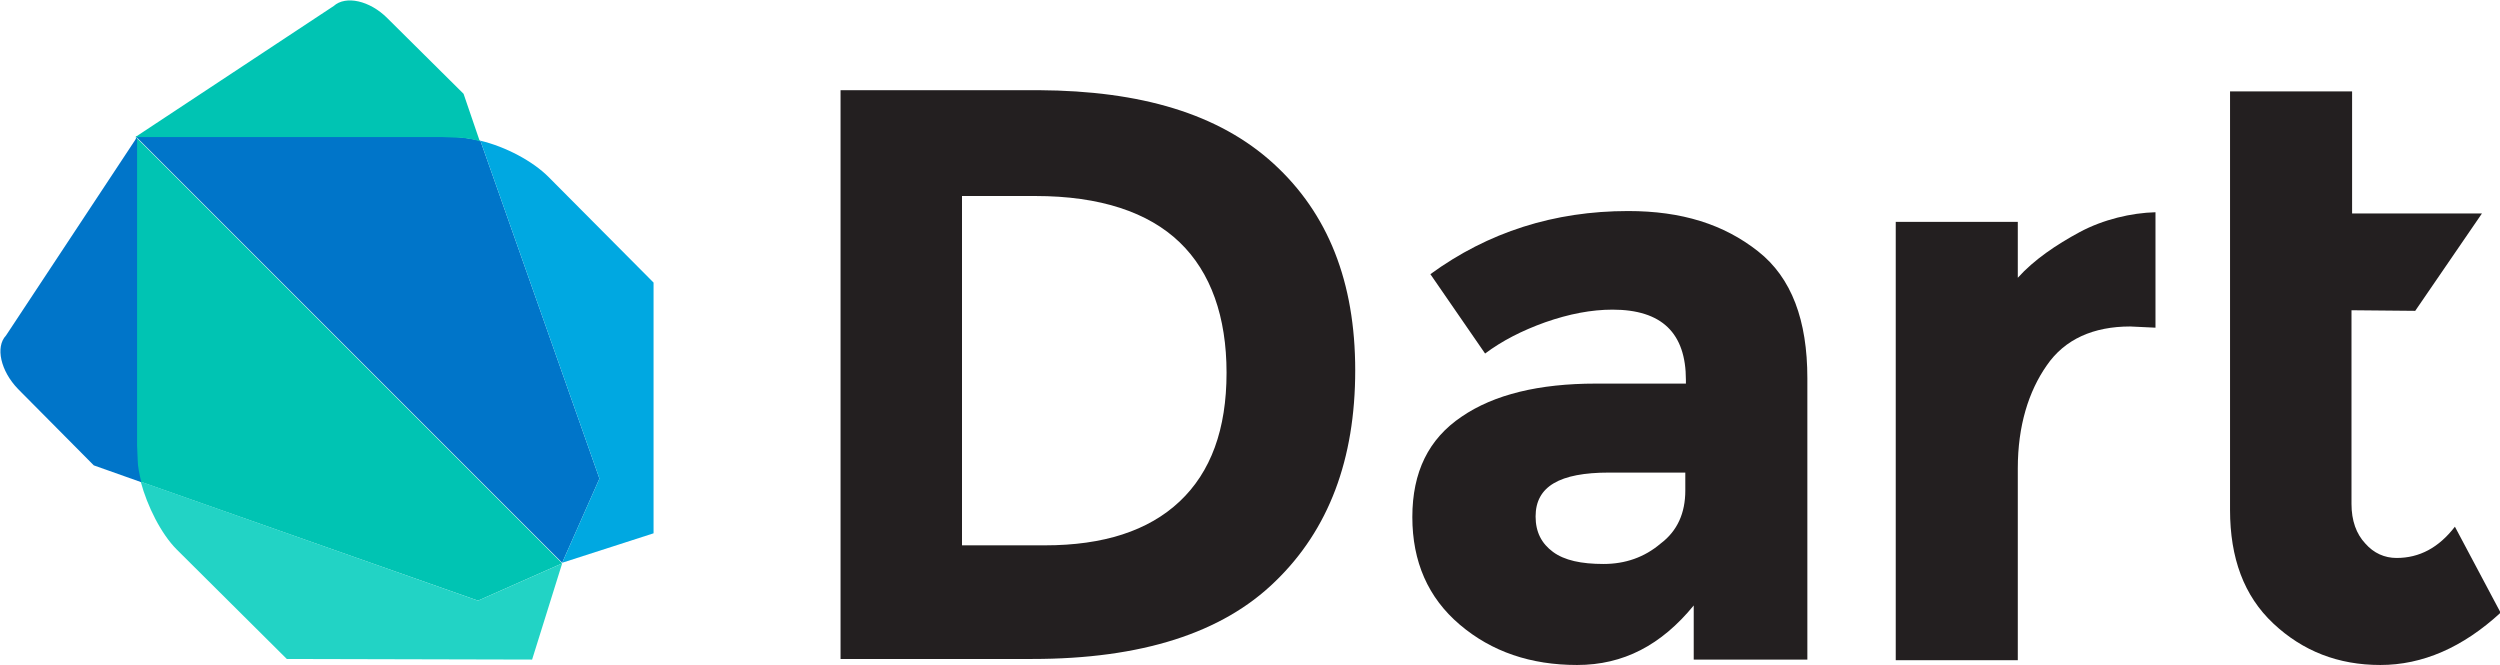
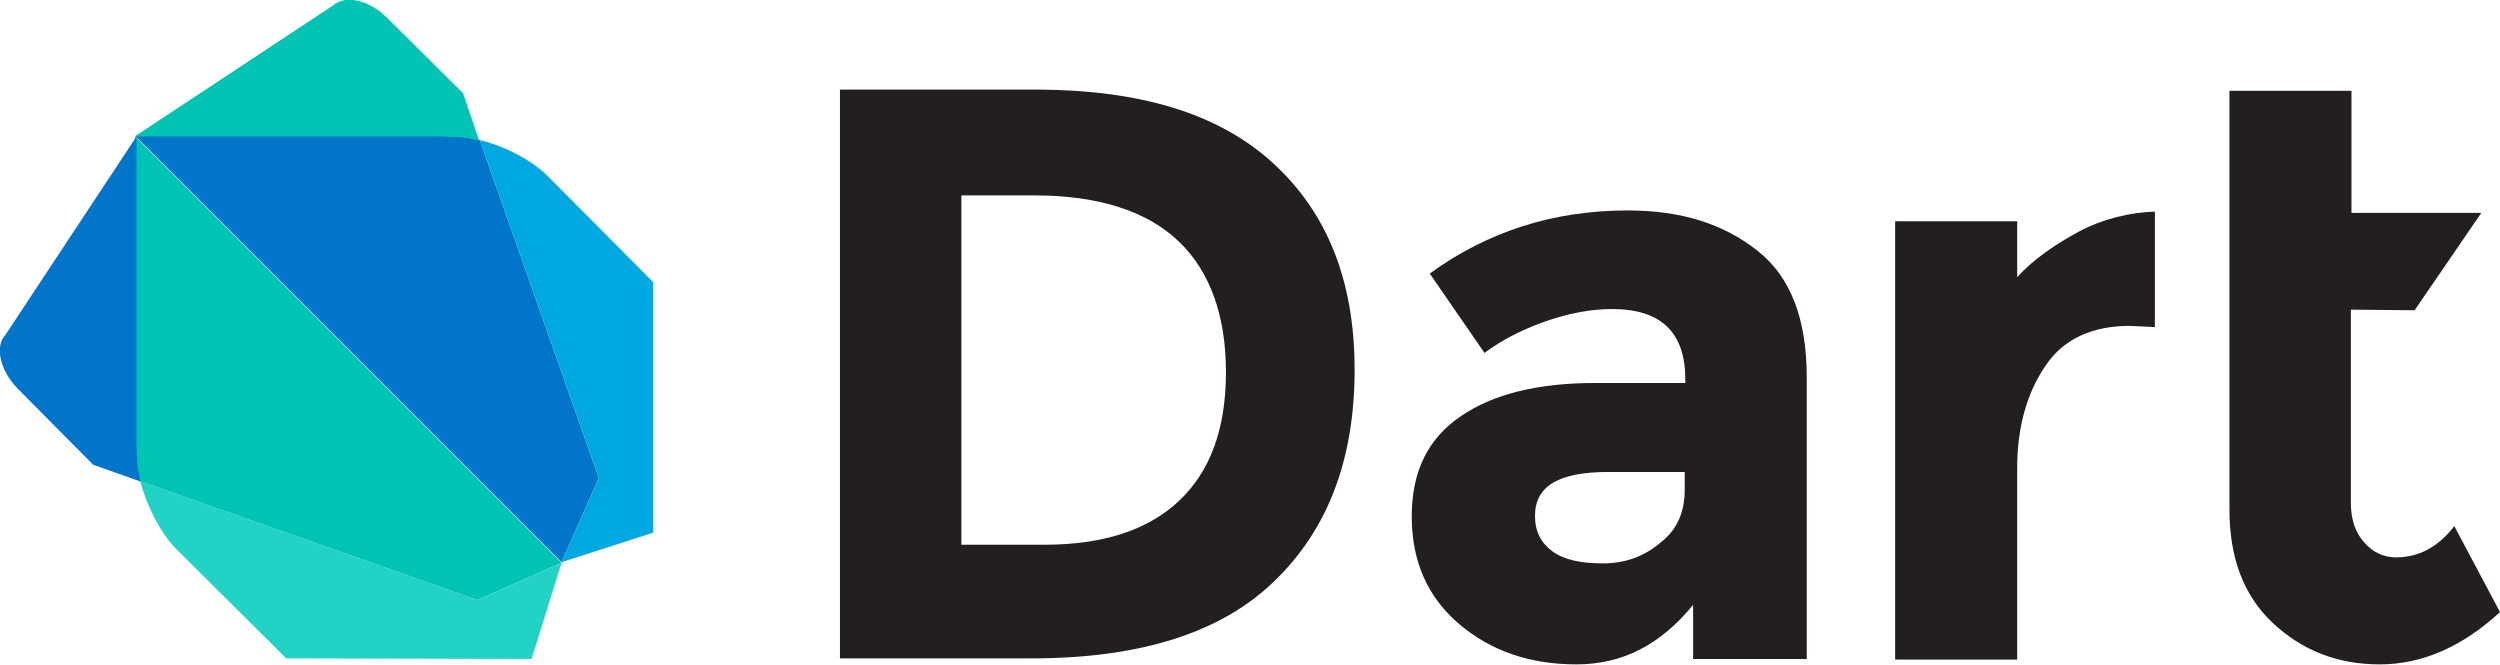
- <svg xmlns="http://www.w3.org/2000/svg" version="1.1" id="Layer_1" x="0px" y="0px" viewBox="434 95.8 415.8 110.5" style="enable-background:new 434 95.8 415.8 110.5;" xml:space="preserve">
+ <svg xmlns="http://www.w3.org/2000/svg" version="1.1" id="Layer_1" x="0px" y="0px" viewBox="492.1 191.4 415.8 110.5" style="enable-background:new 492.1 191.4 415.8 110.5;" xml:space="preserve">
  <style type="text/css">
	.st0{fill:#231F20;}
	.st1{fill:#00C4B3;}
	.st2{fill:#22D3C5;}
	.st3{fill:#0075C9;}
	.st4{fill:#00A8E1;}
</style>
-   <path class="st0" d="M645.8,123c9.1,8.3,13.6,19.7,13.6,34.4c0,14.8-4.4,26.5-13.3,35.1c-8.8,8.6-22.3,12.9-40.4,12.9h-31.9v-94.6  h33C623.7,110.9,636.7,114.7,645.8,123z M630.2,179.2c5.2-4.9,7.8-12,7.8-21.4c0-9.3-2.6-16.7-7.8-21.7c-5.2-5-13.2-7.7-24-7.7H594  v58.1h13.8C617.5,186.5,625,184.1,630.2,179.2z" />
-   <path class="st0" d="M734.6,205.5h-18.9v-9c-5.4,6.6-11.7,9.9-19.4,9.9c-7.7,0-14.2-2.2-19.5-6.7c-5.3-4.5-7.9-10.5-7.9-17.9  c0-7.5,2.7-13,8.2-16.7c5.4-3.7,12.9-5.5,22.3-5.5h15v-0.6c0-7.8-4-11.7-12.2-11.7c-3.5,0-7.2,0.7-11.2,2.1c-3.9,1.4-7.2,3.1-10,5.2  l-9.1-13.2c9.6-7,20.6-10.5,32.9-10.5c8.9,0,15.9,2.2,21.6,6.7c5.6,4.4,8.2,11.5,8.2,21.1L734.6,205.5L734.6,205.5z M714.3,177.4v-3  h-12.7c-8.2,0-12.2,2.3-12.2,7.3c0,2.6,1,4.5,2.9,5.9c1.9,1.4,4.7,2,8.4,2c3.6,0,6.8-1.1,9.5-3.4C713,184.1,714.3,181.1,714.3,177.4  z" />
-   <path class="st0" d="M788.3,150.1c-6.1,0-10.9,2.1-13.9,6.5c-3,4.3-4.8,10-4.8,17.1v31.9h-20.3v-72.9h20.3v9.3  c2.7-3,6.4-5.5,10.3-7.6c3.9-2.1,8.6-3.2,12.6-3.3v19.2L788.3,150.1L788.3,150.1z" />
-   <path class="st0" d="M825.1,147.4v32.2c0,2.8,0.8,5,2.3,6.6c1.4,1.6,3.2,2.4,5.2,2.4c3.8,0,7-1.7,9.7-5.2l7.6,14.3  c-6.3,5.8-13,8.7-20,8.7c-7,0-12.9-2.3-17.8-6.9c-4.9-4.6-7.2-10.9-7.2-18.9v-69.6h20.3v20.3h21.6l-11.1,16.2L825.1,147.4  L825.1,147.4z" />
-   <path class="st1" d="M463.7,125.7l-7.1-7.1l0,51.2l0.1,2.4c0,1.1,0.2,2.4,0.6,3.7l56.2,19.8l14-6.2l0,0L463.7,125.7z" />
-   <path class="st2" d="M457.3,175.9L457.3,175.9C457.3,175.9,457.3,175.9,457.3,175.9C457.3,175.9,457.3,175.9,457.3,175.9z   M527.5,189.5l-14,6.2l-56.1-19.8c1.1,4.1,3.4,8.7,6,11.3l18.3,18.2l40.8,0.1L527.5,189.5L527.5,189.5z" />
-   <path class="st3" d="M456.8,118.6l-21.8,33c-1.8,1.9-0.9,5.9,2,8.9l12.6,12.7l7.9,2.8c-0.3-1.3-0.6-2.6-0.6-3.7l-0.1-2.4  L456.8,118.6L456.8,118.6z" />
-   <path class="st3" d="M513.9,119.2c-1.3-0.3-2.6-0.5-3.7-0.6l-2.5-0.1l-51.1,0l70.9,70.9h0l6.2-14L513.9,119.2z" />
-   <path class="st4" d="M513.8,119.2C513.9,119.2,513.9,119.2,513.8,119.2L513.8,119.2C513.9,119.2,513.9,119.2,513.8,119.2z   M525.2,125.2c-2.6-2.6-7.1-5-11.3-6l19.8,56.2l-6.2,14h0l15.2-4.9l0-41.7L525.2,125.2z" />
-   <path class="st1" d="M511.1,111.4l-12.7-12.6c-2.9-2.9-6.9-3.8-8.9-2l-33,21.8l51.1,0l2.5,0.1c1.1,0,2.4,0.2,3.7,0.6L511.1,111.4z" />
+   <path class="st0" d="M703.8,218.5c9.1,8.3,13.6,19.7,13.6,34.4c0,14.8-4.4,26.5-13.3,35.1c-8.8,8.6-22.3,12.9-40.4,12.9h-31.9v-94.6  h33C681.7,206.4,694.7,210.2,703.8,218.5z M688.2,274.7c5.2-4.9,7.8-12,7.8-21.4c0-9.3-2.6-16.7-7.8-21.7s-13.2-7.7-24-7.7H652V282  h13.8C675.5,282,683,279.6,688.2,274.7z" />
+   <path class="st0" d="M792.6,301h-18.9v-9c-5.4,6.6-11.7,9.9-19.4,9.9s-14.2-2.2-19.5-6.7s-7.9-10.5-7.9-17.9c0-7.5,2.7-13,8.2-16.7  c5.4-3.7,12.9-5.5,22.3-5.5h15v-0.6c0-7.8-4-11.7-12.2-11.7c-3.5,0-7.2,0.7-11.2,2.1c-3.9,1.4-7.2,3.1-10,5.2l-9.1-13.2  c9.6-7,20.6-10.5,32.9-10.5c8.9,0,15.9,2.2,21.6,6.7c5.6,4.4,8.2,11.5,8.2,21.1L792.6,301L792.6,301z M772.3,272.9v-3h-12.7  c-8.2,0-12.2,2.3-12.2,7.3c0,2.6,1,4.5,2.9,5.9s4.7,2,8.4,2c3.6,0,6.8-1.1,9.5-3.4C771,279.6,772.3,276.6,772.3,272.9z" />
+   <path class="st0" d="M846.3,245.6c-6.1,0-10.9,2.1-13.9,6.5c-3,4.3-4.8,10-4.8,17.1v31.9h-20.3v-72.9h20.3v9.3  c2.7-3,6.4-5.5,10.3-7.6c3.9-2.1,8.6-3.2,12.6-3.3v19.2L846.3,245.6L846.3,245.6z" />
+   <path class="st0" d="M883.1,242.9v32.2c0,2.8,0.8,5,2.3,6.6c1.4,1.6,3.2,2.4,5.2,2.4c3.8,0,7-1.7,9.7-5.2l7.6,14.3  c-6.3,5.8-13,8.7-20,8.7s-12.9-2.3-17.8-6.9c-4.9-4.6-7.2-10.9-7.2-18.9v-69.6h20.3v20.3h21.6L893.7,243L883.1,242.9L883.1,242.9z" />
+   <path class="st1" d="M521.7,221.2l-7.1-7.1v51.2l0.1,2.4c0,1.1,0.2,2.4,0.6,3.7l56.2,19.8l14-6.2l0,0L521.7,221.2z" />
+   <path class="st2" d="M515.3,271.4L515.3,271.4L515.3,271.4L515.3,271.4z M585.5,285l-14,6.2l-56.1-19.8c1.1,4.1,3.4,8.7,6,11.3  l18.3,18.2l40.8,0.1L585.5,285L585.5,285z" />
+   <path class="st3" d="M514.8,214.1l-21.8,33c-1.8,1.9-0.9,5.9,2,8.9l12.6,12.7l7.9,2.8c-0.3-1.3-0.6-2.6-0.6-3.7l-0.1-2.4V214.1  L514.8,214.1z" />
+   <path class="st3" d="M571.9,214.7c-1.3-0.3-2.6-0.5-3.7-0.6l-2.5-0.1h-51.1l70.9,70.9l0,0l6.2-14L571.9,214.7z" />
+   <path class="st4" d="M571.8,214.7C571.9,214.7,571.9,214.7,571.8,214.7L571.8,214.7C571.9,214.7,571.9,214.7,571.8,214.7z   M583.2,220.7c-2.6-2.6-7.1-5-11.3-6l19.8,56.2l-6.2,14l0,0l15.2-4.9v-41.7L583.2,220.7z" />
+   <path class="st1" d="M569.1,206.9l-12.7-12.6c-2.9-2.9-6.9-3.8-8.9-2l-33,21.8h51.1l2.5,0.1c1.1,0,2.4,0.2,3.7,0.6L569.1,206.9z" />
</svg>
